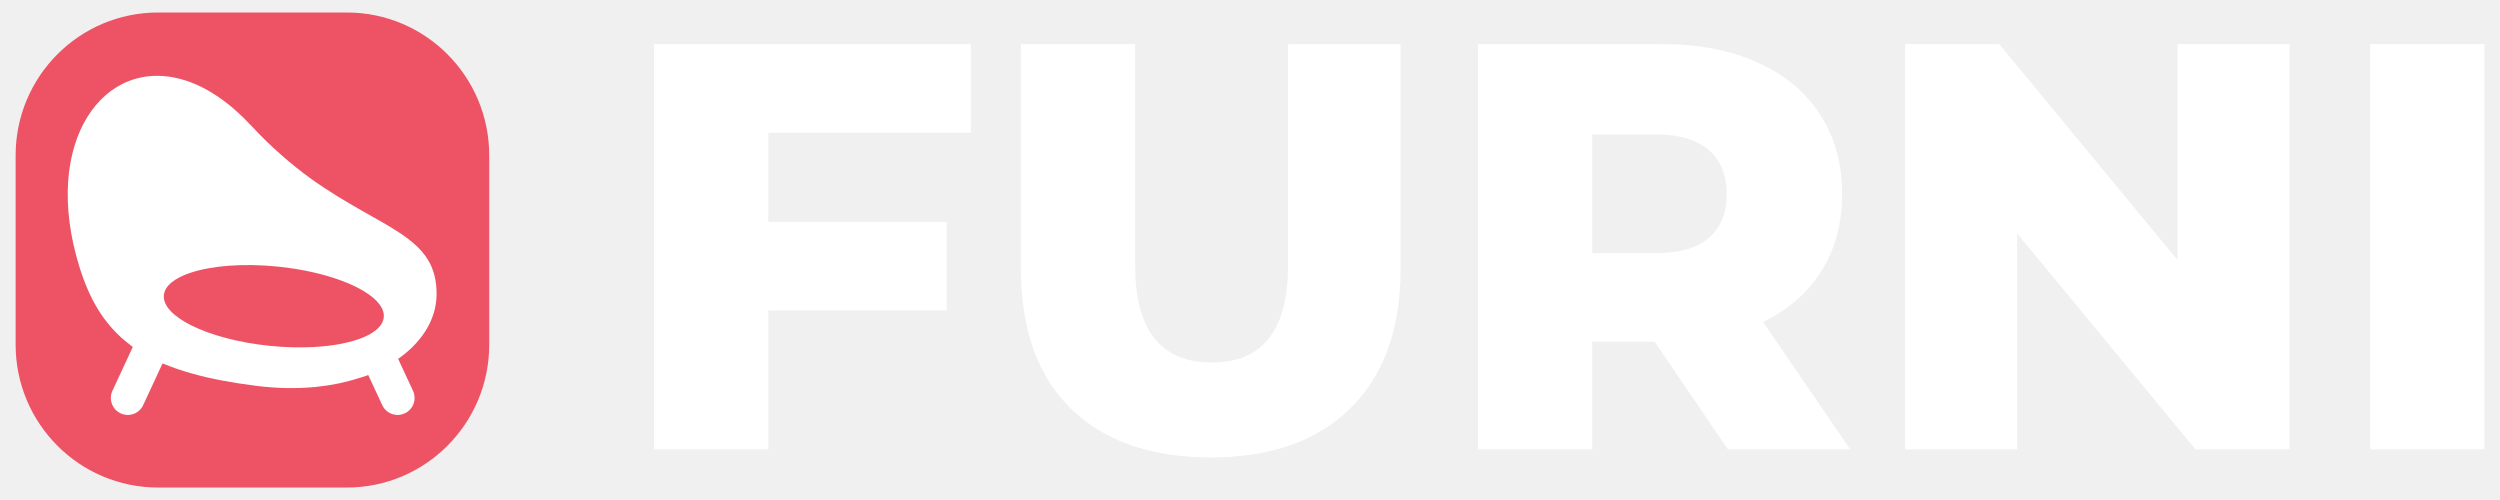
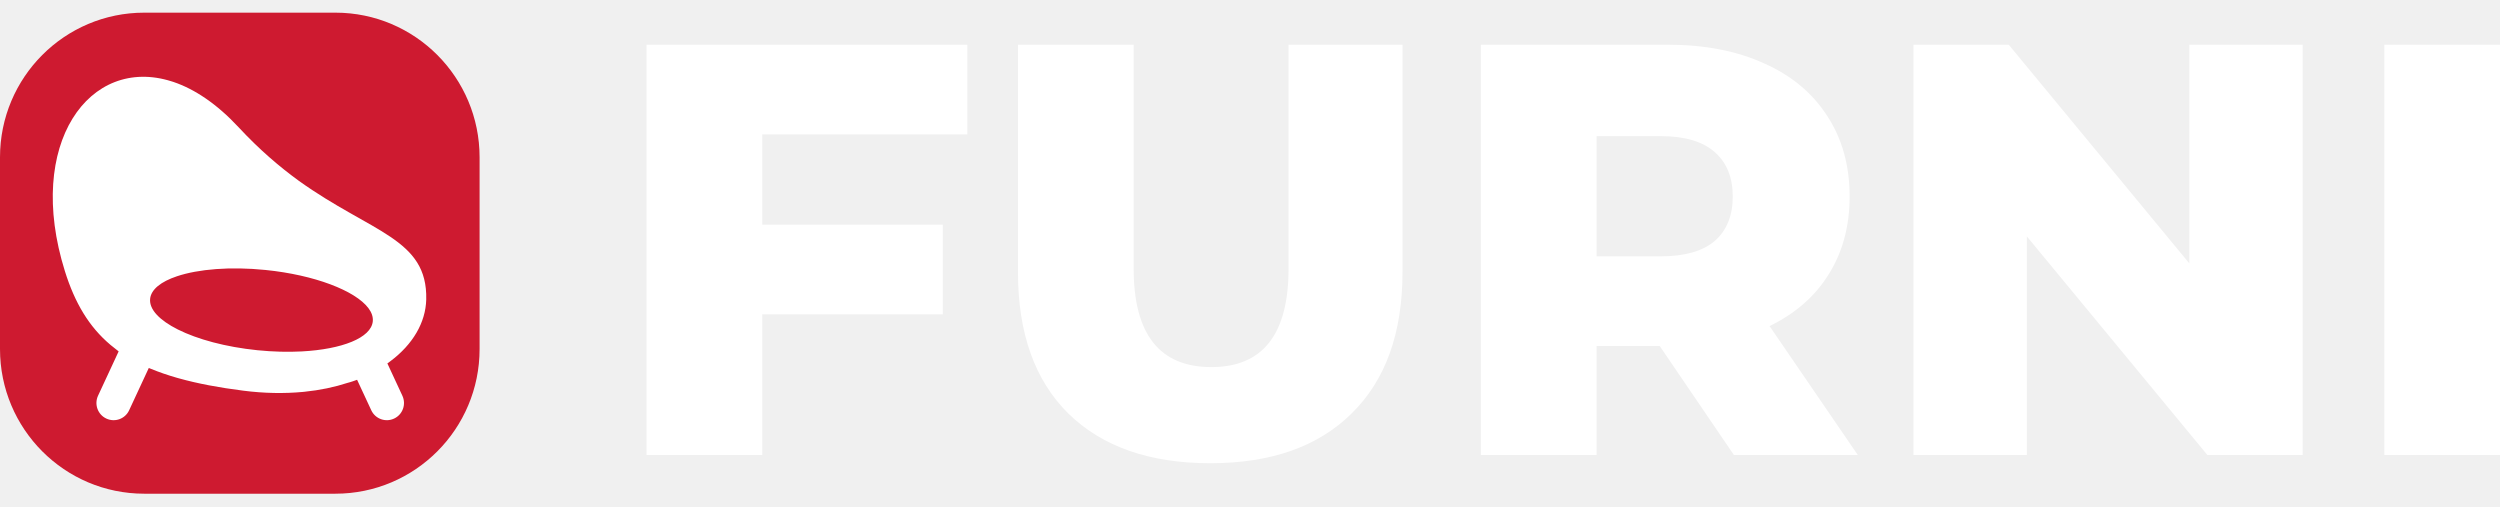
- <svg xmlns="http://www.w3.org/2000/svg" width="80" height="16" viewBox="0 0 80 16" fill="none">
-   <g clip-path="url(#clip0_2506_5420)">
-     <path d="M24.587 4.247V7.099H30.293V9.933H24.587V14.379H20.93V1.413H31.068V4.247H24.587Z" fill="white" />
-     <path d="M38.743 14.638C36.823 14.638 35.327 14.113 34.256 13.063C33.197 12.014 32.668 10.526 32.668 8.6V1.413H36.324V8.489C36.324 10.563 37.143 11.6 38.78 11.6C40.405 11.6 41.218 10.563 41.218 8.489V1.413H44.819V8.6C44.819 10.526 44.283 12.014 43.212 13.063C42.153 14.113 40.664 14.638 38.743 14.638Z" fill="white" />
-     <path d="M52.947 10.934H50.952V14.379H47.296V1.413H53.205C54.375 1.413 55.39 1.611 56.252 2.006C57.114 2.388 57.779 2.944 58.247 3.673C58.714 4.389 58.948 5.235 58.948 6.21C58.948 7.149 58.727 7.97 58.284 8.674C57.853 9.365 57.231 9.909 56.418 10.304L59.207 14.379H55.292L52.947 10.934ZM55.255 6.21C55.255 5.605 55.064 5.136 54.682 4.803C54.301 4.469 53.734 4.302 52.984 4.302H50.952V8.1H52.984C53.734 8.1 54.301 7.939 54.682 7.618C55.064 7.285 55.255 6.815 55.255 6.21Z" fill="white" />
-     <path d="M73.264 1.413V14.379H70.254L64.548 7.47V14.379H60.965V1.413H63.976L69.682 8.322V1.413H73.264Z" fill="white" />
-     <path d="M75.844 1.413H79.5V14.379H75.844V1.413Z" fill="white" />
-     <path d="M11.098 0.4H5.058C2.541 0.4 0.5 2.446 0.5 4.971V11.029C0.5 13.554 2.541 15.601 5.058 15.601H11.098C13.615 15.601 15.655 13.554 15.655 11.029V4.971C15.655 2.446 13.615 0.4 11.098 0.4Z" fill="#ED5365" />
-     <path fill-rule="evenodd" clip-rule="evenodd" d="M9.942 5.713C9.34 5.275 8.699 4.732 8.041 4.023C7.351 3.281 6.651 2.817 5.985 2.591C5.965 2.584 5.945 2.578 5.925 2.572C3.331 1.745 1.289 4.537 2.55 8.567C2.864 9.571 3.312 10.327 3.992 10.899C4.084 10.976 4.169 11.044 4.249 11.104L3.598 12.505C3.472 12.777 3.589 13.101 3.861 13.227C4.132 13.354 4.455 13.237 4.581 12.964L5.202 11.628C5.227 11.638 5.251 11.647 5.275 11.657C5.525 11.761 5.796 11.854 6.087 11.937C6.107 11.943 6.127 11.949 6.148 11.954C6.736 12.119 7.41 12.247 8.185 12.345C8.855 12.431 9.482 12.439 10.058 12.386C10.078 12.384 10.098 12.382 10.118 12.38C10.614 12.33 11.072 12.233 11.485 12.098C11.485 12.098 11.598 12.072 11.784 12.001L12.232 12.964C12.359 13.237 12.682 13.354 12.953 13.227C13.225 13.101 13.342 12.777 13.215 12.505L12.741 11.484C12.771 11.463 12.801 11.441 12.831 11.418C13.545 10.886 13.951 10.192 13.969 9.465C14.016 7.532 12.235 7.358 9.942 5.713ZM10.036 11.105C11.307 11.037 12.228 10.678 12.28 10.155C12.337 9.595 11.376 9.018 9.994 8.708C9.649 8.631 9.278 8.57 8.89 8.531C7.777 8.418 6.766 8.504 6.092 8.73C5.59 8.898 5.274 9.144 5.244 9.443C5.21 9.781 5.547 10.124 6.121 10.412C6.738 10.721 7.629 10.965 8.634 11.067C9.129 11.117 9.603 11.128 10.036 11.105Z" fill="white" />
+ <svg xmlns="http://www.w3.org/2000/svg" width="79" height="16" viewBox="0 0 79 16" fill="none">
+   <g clip-path="url(#clip0_3952_1404)">
+     <path d="M24.087 4.247V7.099H29.793V9.933H24.087V14.379H20.43V1.413H30.568V4.247H24.087Z" fill="white" />
+     <path d="M38.243 14.638C36.323 14.638 34.827 14.113 33.756 13.064C32.697 12.014 32.168 10.526 32.168 8.6V1.413H35.824V8.489C35.824 10.563 36.643 11.6 38.28 11.6C39.905 11.6 40.718 10.563 40.718 8.489V1.413H44.319V8.6C44.319 10.526 43.783 12.014 42.712 13.064C41.653 14.113 40.164 14.638 38.243 14.638Z" fill="white" />
+     <path d="M52.447 10.934H50.452V14.379H46.796V1.413H52.705C53.875 1.413 54.89 1.611 55.752 2.006C56.614 2.388 57.279 2.944 57.746 3.673C58.214 4.389 58.448 5.235 58.448 6.21C58.448 7.149 58.227 7.97 57.783 8.674C57.353 9.365 56.731 9.909 55.918 10.304L58.707 14.379H54.792L52.447 10.934ZM54.755 6.21C54.755 5.605 54.564 5.136 54.182 4.803C53.801 4.469 53.234 4.302 52.483 4.302H50.452V8.1H52.483C53.234 8.1 53.801 7.939 54.182 7.618C54.564 7.285 54.755 6.815 54.755 6.21Z" fill="white" />
+     <path d="M72.764 1.413V14.379H69.754L64.048 7.47V14.379H60.465V1.413H63.476L69.182 8.322V1.413H72.764Z" fill="white" />
+     <path d="M75.344 1.413H79V14.379H75.344V1.413Z" fill="white" />
+     <path d="M10.598 0.4H4.558C2.041 0.4 0 2.446 0 4.971V11.029C0 13.554 2.041 15.601 4.558 15.601H10.598C13.115 15.601 15.155 13.554 15.155 11.029V4.971C15.155 2.446 13.115 0.4 10.598 0.4Z" fill="#CE1A30" />
+     <path fill-rule="evenodd" clip-rule="evenodd" d="M9.442 5.713C8.84 5.275 8.199 4.732 7.541 4.023C6.851 3.281 6.151 2.817 5.485 2.591C5.465 2.584 5.445 2.578 5.425 2.572C2.831 1.745 0.789 4.537 2.05 8.567C2.364 9.571 2.812 10.327 3.492 10.899C3.584 10.976 3.669 11.044 3.749 11.104L3.098 12.505C2.972 12.777 3.089 13.101 3.361 13.227C3.632 13.354 3.955 13.237 4.081 12.964L4.702 11.628C4.727 11.638 4.751 11.647 4.775 11.657C5.025 11.76 5.296 11.854 5.587 11.937C5.607 11.943 5.627 11.949 5.648 11.954C6.236 12.119 6.91 12.247 7.685 12.345C8.355 12.431 8.982 12.439 9.558 12.386C9.578 12.384 9.598 12.382 9.618 12.38C10.114 12.33 10.572 12.233 10.985 12.098C10.985 12.098 11.098 12.072 11.284 12.001L11.732 12.964C11.859 13.237 12.182 13.354 12.453 13.227C12.725 13.101 12.842 12.777 12.715 12.505L12.241 11.484C12.271 11.463 12.301 11.441 12.331 11.418C13.045 10.886 13.451 10.192 13.469 9.465C13.516 7.532 11.735 7.358 9.442 5.713ZM9.536 11.105C10.807 11.037 11.728 10.678 11.78 10.155C11.837 9.595 10.876 9.018 9.494 8.708C9.149 8.631 8.778 8.57 8.39 8.531C7.277 8.418 6.266 8.504 5.592 8.73C5.09 8.898 4.774 9.144 4.744 9.443C4.71 9.781 5.047 10.124 5.621 10.412C6.238 10.721 7.129 10.965 8.134 11.067C8.629 11.117 9.103 11.128 9.536 11.105Z" fill="white" />
  </g>
  <defs>
-     <clipPath id="clip0_2506_5420">
-       <rect width="79" height="16" fill="white" transform="translate(0.5)" />
+     <clipPath id="clip0_3952_1404">
+       <rect width="79" height="16" fill="white" />
    </clipPath>
  </defs>
</svg>
